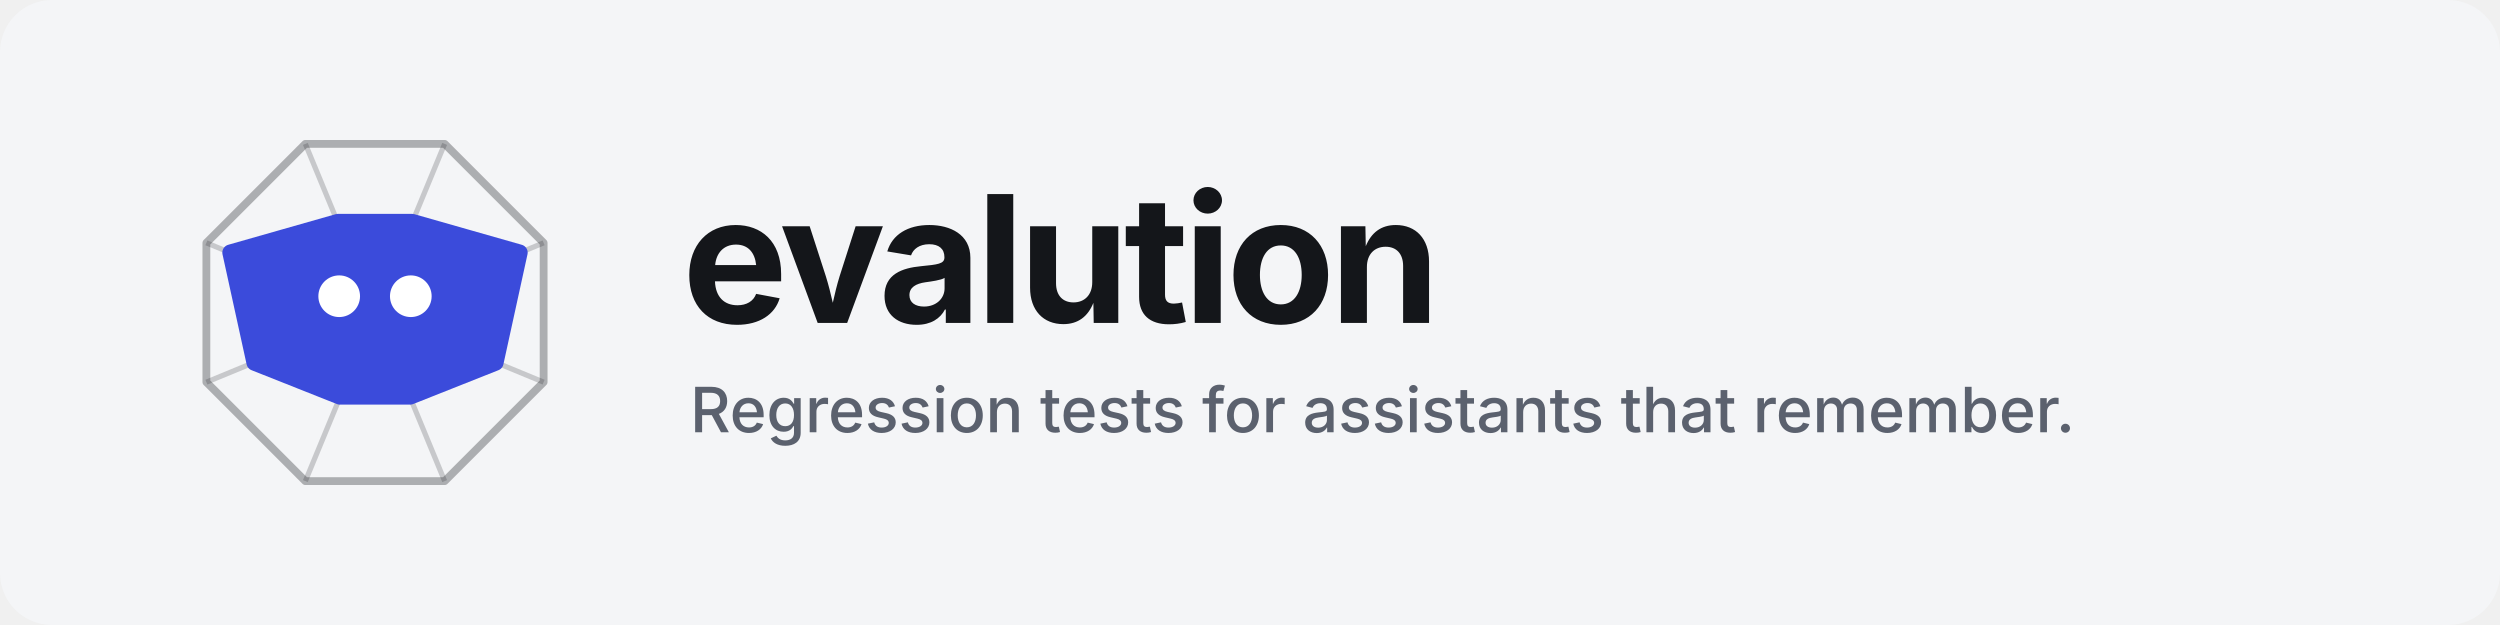
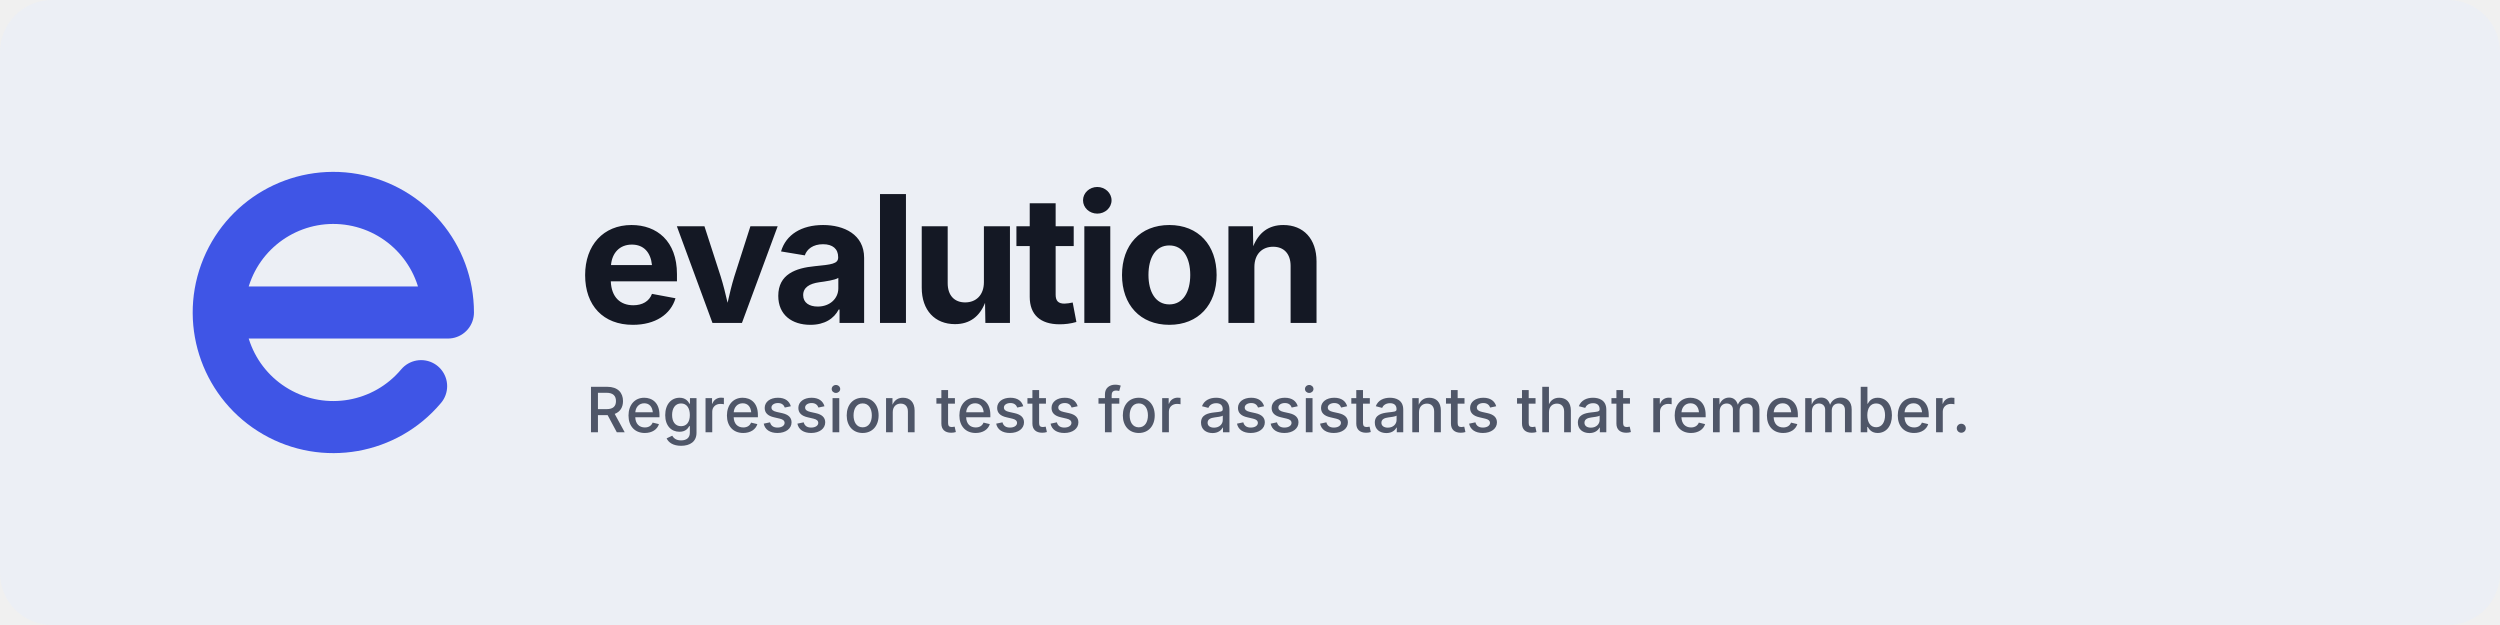
<svg xmlns="http://www.w3.org/2000/svg" viewBox="0 0 960 240" role="img" aria-label="evalution: regression tests for assistants that remember">
  <style>
-     .ground { fill: #f4f5f7; }
-     .ink { fill: #14161a; }
-     .soft { fill: #5b616e; }
-     .web { stroke: #14161a; }
-     .body { fill: #3b4bdb; stroke: #3b4bdb; }
-     .eye { fill: #ffffff; }
-     text { font-family: Manrope, Inter, -apple-system, "Segoe UI", Helvetica, Arial, sans-serif; }
+     .ground { fill: #eceff5; }
+     .ink { fill: #141824; }
+     .soft { fill: #4f5668; }
+     .mark { stroke: #3f55e6; }
+     text { font-family: -apple-system, BlinkMacSystemFont, Inter, "Segoe UI", Helvetica, Arial, sans-serif; }
    @media (prefers-color-scheme: dark) {
-       .ground { fill: #15171c; }
-       .ink { fill: #eceef2; }
-       .soft { fill: #a4a9b4; }
-       .web { stroke: #eceef2; }
-       .body { fill: #9aa5ff; stroke: #9aa5ff; }
-       .eye { fill: #15171c; }
+       .ground { fill: #0c0f16; }
+       .ink { fill: #eef0f6; }
+       .soft { fill: #aeb4c2; }
+       .mark { stroke: #8c9bff; }
    }
  </style>
  <rect class="ground" width="960" height="240" rx="20" />
-   <g transform="translate(64 40) scale(2.5)">
-     <path class="web" d="M57.9 21.3 42.7 6.1H21.3L6.1 21.3v21.4l15.2 15.2h21.4l15.2-15.2z" fill="none" stroke-width="1.2" stroke-linejoin="round" opacity=".32" />
-     <path class="web" d="M6.1 21.3 57.9 42.7M57.9 21.3 6.1 42.7M21.3 6.1l21.4 51.8M42.7 6.1 21.3 57.9" fill="none" stroke-width=".8" opacity=".2" />
-     <path class="body" d="M54.2 22.8 37.7 18.1H26.3L9.8 22.8l3.7 16.9 13.1 5.2h10.8l13.1-5.2z" stroke-width="2.5" stroke-linejoin="round" />
-     <circle class="eye" cx="26.5" cy="29.5" r="3.2" />
-     <circle class="eye" cx="37.5" cy="29.5" r="3.2" />
-   </g>
-   <text class="ink" x="262" y="124" font-size="68" font-weight="700" letter-spacing="-2">evalution</text>
-   <text class="soft" x="265" y="166" font-size="24" font-weight="500">Regression tests for assistants that remember.</text>
+   <path class="mark" transform="translate(64 56) scale(2)" d="M10 32H54A22 22 0 1 0 48.853 46.141" fill="none" stroke-width="10" stroke-linecap="round" stroke-linejoin="round" />
+   <text class="ink" x="222" y="124" font-size="68" font-weight="700" letter-spacing="-2.4">evalution</text>
+   <text class="soft" x="225" y="166" font-size="24" font-weight="500">Regression tests for assistants that remember.</text>
</svg>
